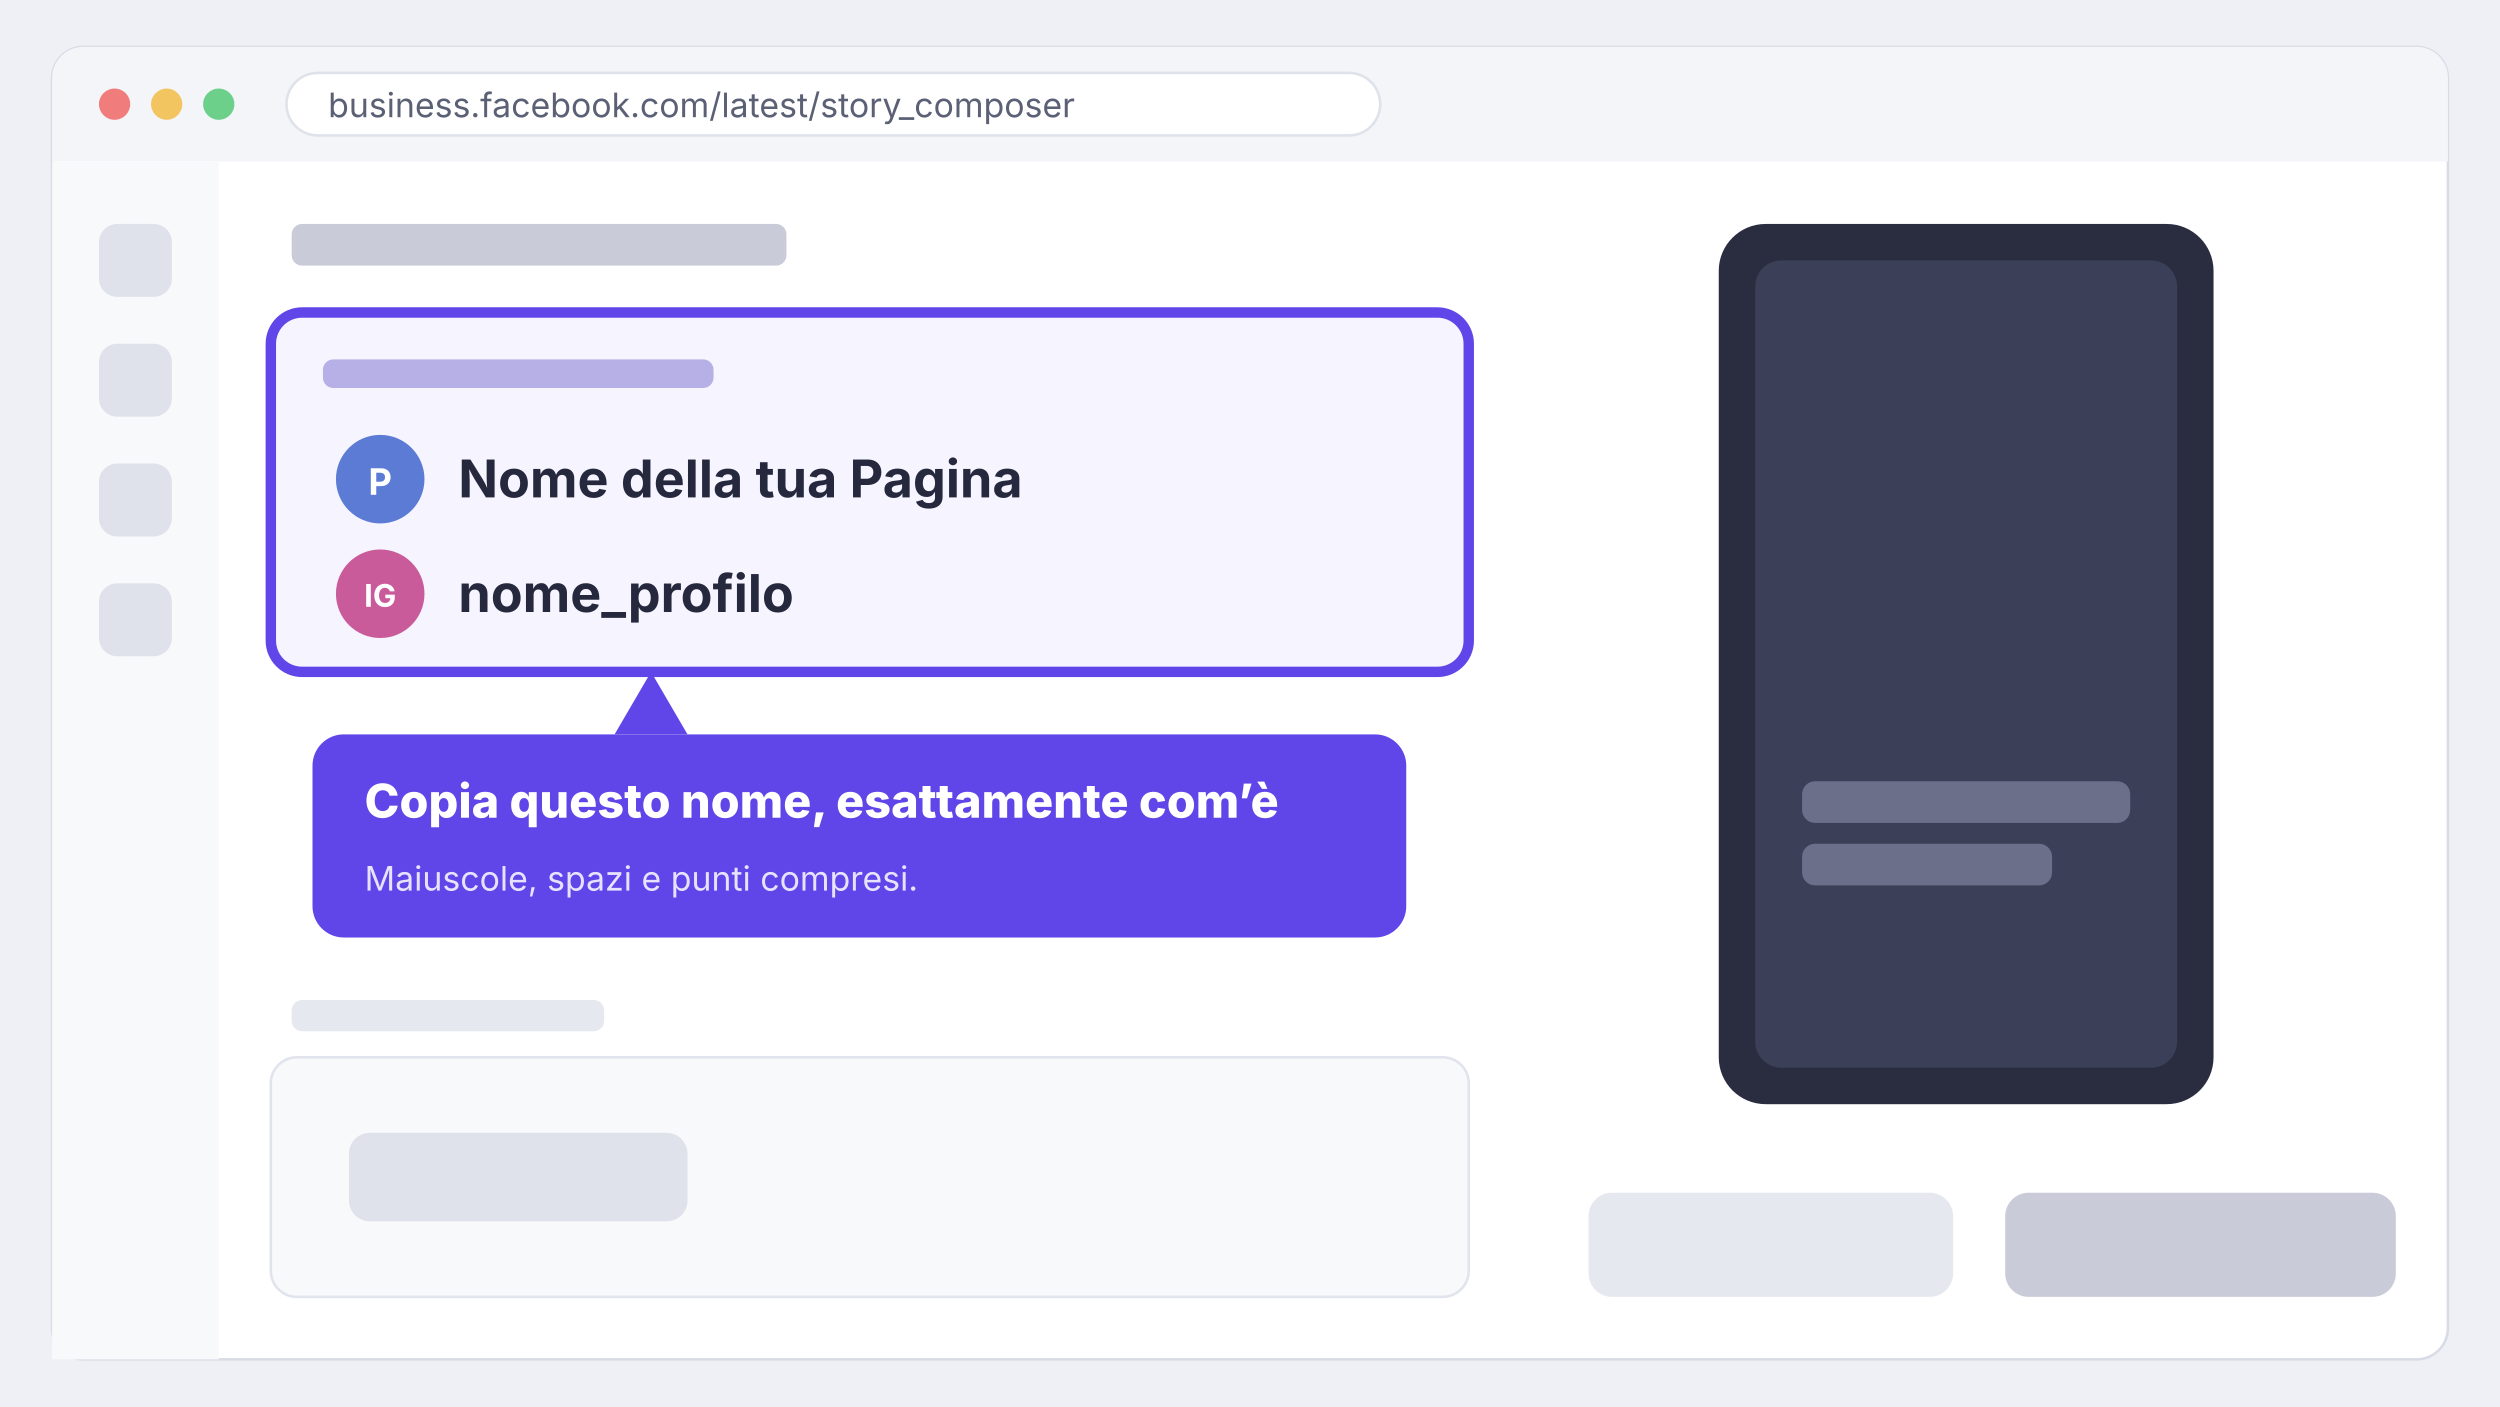
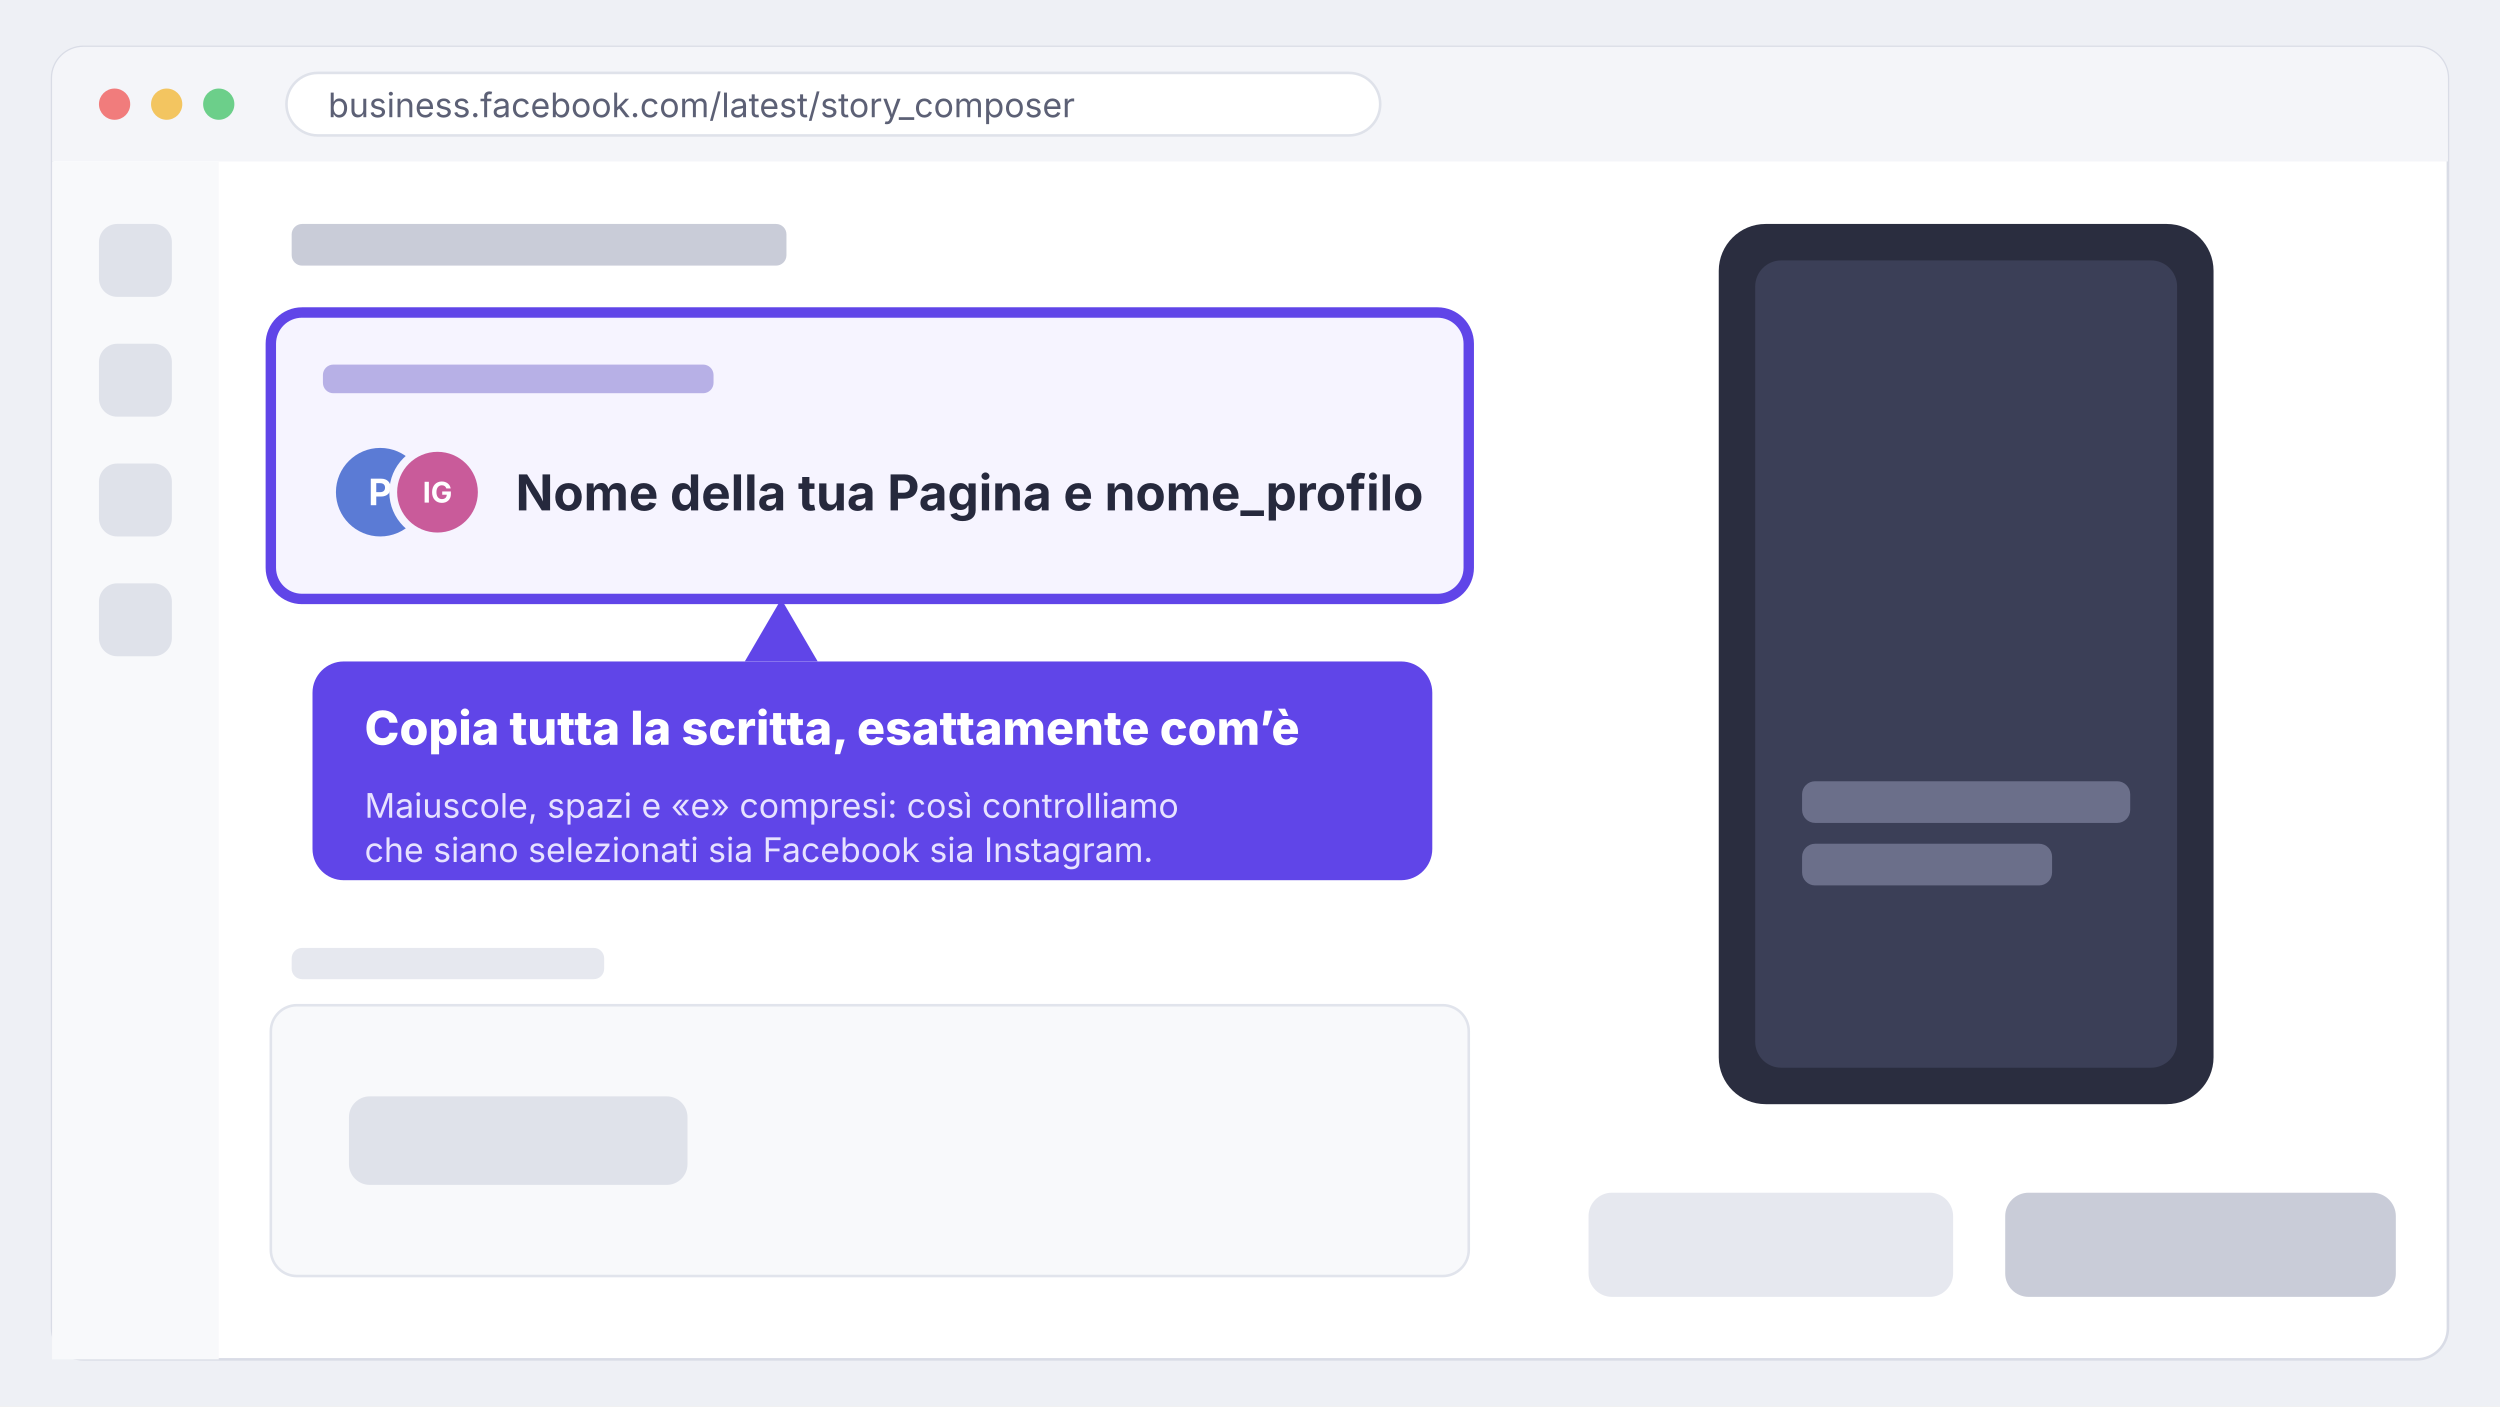
<svg xmlns="http://www.w3.org/2000/svg" viewBox="0 0 960 540" font-family="Inter, Segoe UI, system-ui, sans-serif">
  <rect width="960" height="540" fill="#eef0f5" />
  <rect x="20" y="18" width="920" height="504" rx="12" fill="#fff" stroke="#d9dce6" />
  <path d="M32 18 H928 A12 12 0 0 1 940 30 V62 H20 V30 A12 12 0 0 1 32 18 Z" fill="#f4f5f9" />
  <circle cx="44" cy="40" r="6" fill="#f17c7c" />
  <circle cx="64" cy="40" r="6" fill="#f3c560" />
  <circle cx="84" cy="40" r="6" fill="#6ccf8a" />
  <rect x="110" y="28" width="420" height="24" rx="12" fill="#fff" stroke="#dfe2ea" />
  <text x="126" y="45" font-size="13" fill="#5c6075">business.facebook.com/latest/story_composer</text>
  <rect x="20" y="62" width="64" height="460" fill="#f8f9fb" />
  <g fill="#dfe2ea">
    <rect x="38" y="86" width="28" height="28" rx="7" />
    <rect x="38" y="132" width="28" height="28" rx="7" />
    <rect x="38" y="178" width="28" height="28" rx="7" />
    <rect x="38" y="224" width="28" height="28" rx="7" />
  </g>
  <rect x="112" y="86" width="190" height="16" rx="4" fill="#c9ccd8" />
-   <rect x="104" y="120" width="460" height="138" rx="12" fill="#f6f4ff" stroke="#6045e8" stroke-width="4" />
-   <rect x="124" y="138" width="150" height="11" rx="4" fill="#b7b0e6" />
-   <circle cx="146" cy="184" r="17" fill="#5b7bd5" />
-   <text x="146" y="190" font-size="14" font-weight="700" fill="#fff" text-anchor="middle">P</text>
-   <text x="176" y="191" font-size="20" font-weight="700" fill="#26293d">Nome della tua Pagina</text>
-   <circle cx="146" cy="228" r="17" fill="#c95b9a" />
-   <text x="146" y="233" font-size="12" font-weight="700" fill="#fff" text-anchor="middle">IG</text>
-   <text x="176" y="235" font-size="20" font-weight="700" fill="#26293d">nome_profilo</text>
-   <path d="M250 258 L 264 282 L 236 282 Z" fill="#6045e8" />
-   <rect x="120" y="282" width="420" height="78" rx="12" fill="#6045e8" />
-   <text x="140" y="314" font-size="18" font-weight="800" fill="#fff">Copia questo nome, esattamente com’è</text>
-   <text x="140" y="342" font-size="13" fill="#e7e2ff">Maiuscole, spazi e punti compresi.</text>
-   <rect x="112" y="384" width="120" height="12" rx="4" fill="#e6e8ef" />
-   <rect x="104" y="406" width="460" height="92" rx="10" fill="#f8f9fb" stroke="#e1e4ec" />
-   <rect x="134" y="435" width="130" height="34" rx="8" fill="#dfe2ea" />
+   <rect x="104" y="120" width="460" height="110" rx="12" fill="#f6f4ff" stroke="#6045e8" stroke-width="4" />
+   <rect x="124" y="140" width="150" height="11" rx="4" fill="#b7b0e6" />
+   <circle cx="146" cy="189" r="17" fill="#5b7bd5" />
+   <text x="146" y="194" font-size="14" font-weight="700" fill="#fff" text-anchor="middle">P</text>
+   <circle cx="168" cy="189" r="17" fill="#c95b9a" stroke="#f6f4ff" stroke-width="3" />
+   <text x="168" y="193" font-size="11" font-weight="700" fill="#fff" text-anchor="middle">IG</text>
+   <text x="198" y="196" font-size="19" font-weight="700" fill="#26293d">Nome della tua Pagina e nome_profilo</text>
+   <path d="M300 230 L 314 254 L 286 254 Z" fill="#6045e8" />
+   <rect x="120" y="254" width="430" height="84" rx="12" fill="#6045e8" />
+   <text x="140" y="286" font-size="18" font-weight="800" fill="#fff">Copia tutta la scritta, esattamente com’è</text>
+   <text x="140" y="314" font-size="13" fill="#e7e2ff">Maiuscole, spazi e «e» compresi: così controlliamo</text>
+   <text x="140" y="331" font-size="13" fill="#e7e2ff">che siano selezionati sia Facebook sia Instagram.</text>
+   <rect x="112" y="364" width="120" height="12" rx="4" fill="#e6e8ef" />
+   <rect x="104" y="386" width="460" height="104" rx="10" fill="#f8f9fb" stroke="#e1e4ec" />
+   <rect x="134" y="421" width="130" height="34" rx="8" fill="#dfe2ea" />
  <rect x="660" y="86" width="190" height="338" rx="18" fill="#2a2d3f" />
  <rect x="674" y="100" width="162" height="310" rx="10" fill="#3b3f57" />
  <rect x="692" y="300" width="126" height="16" rx="5" fill="#6b6f8a" />
  <rect x="692" y="324" width="96" height="16" rx="5" fill="#6b6f8a" />
  <rect x="610" y="458" width="140" height="40" rx="9" fill="#e6e8ef" />
  <rect x="770" y="458" width="150" height="40" rx="9" fill="#c9ccd8" />
</svg>
